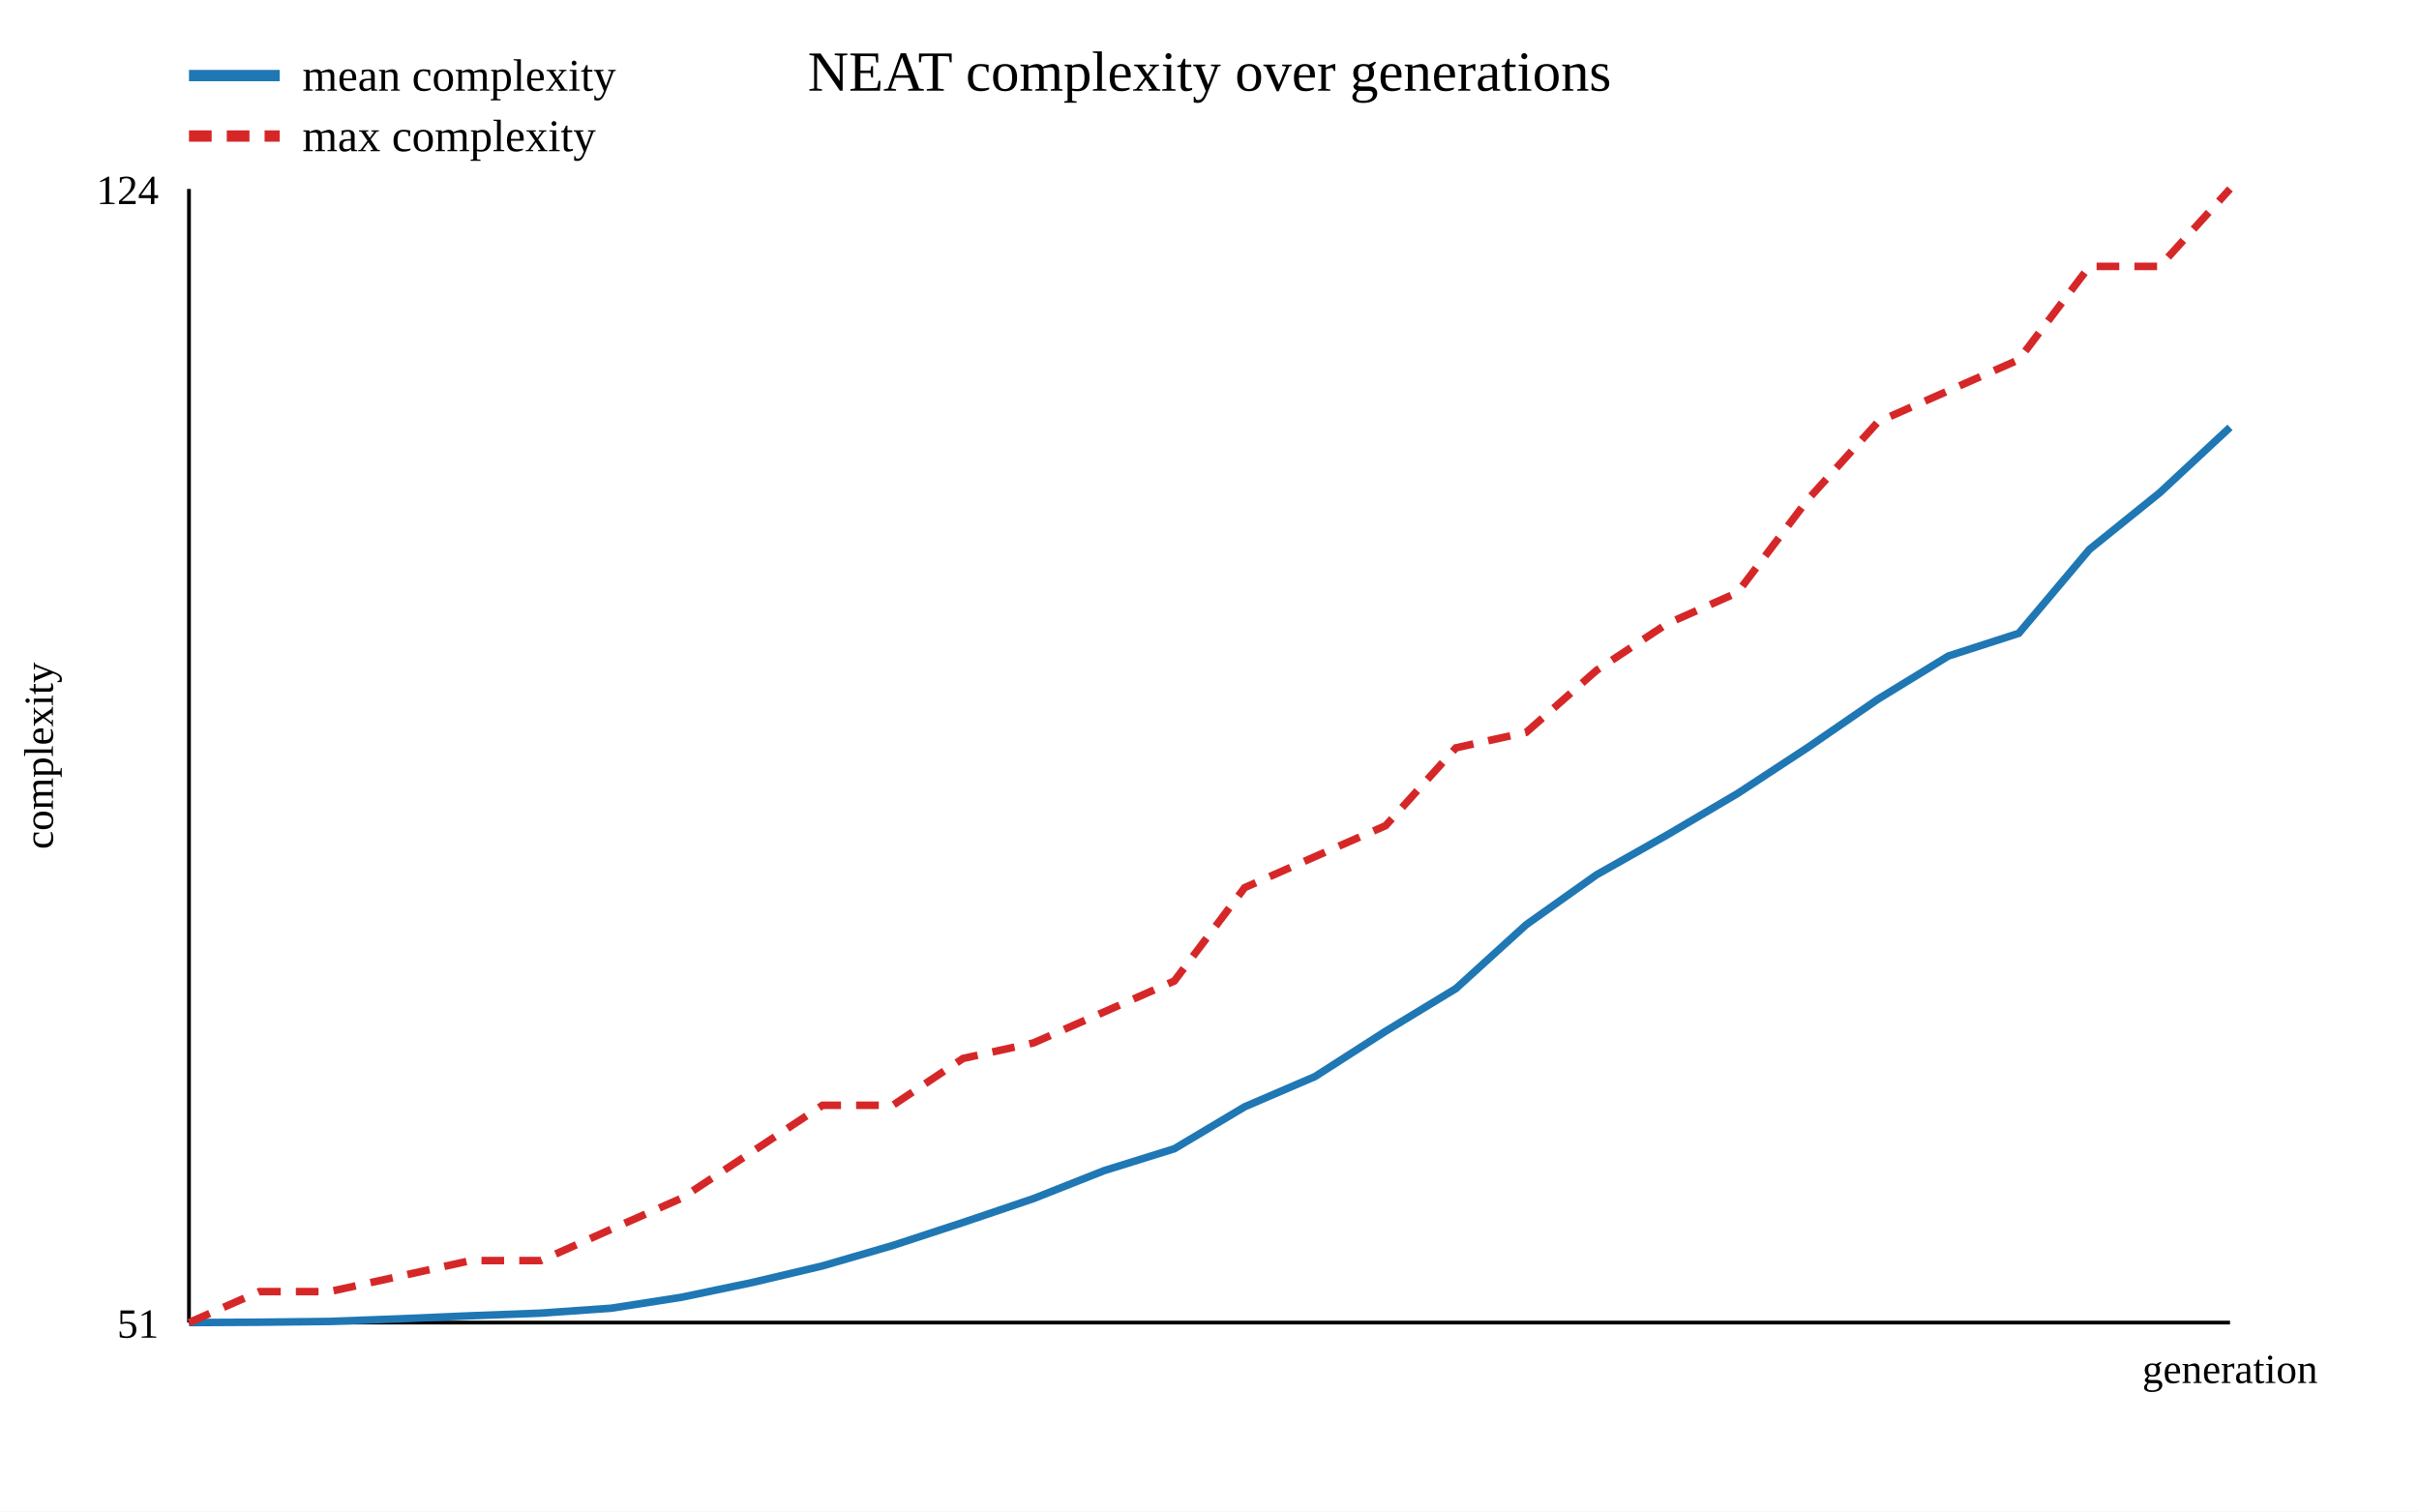
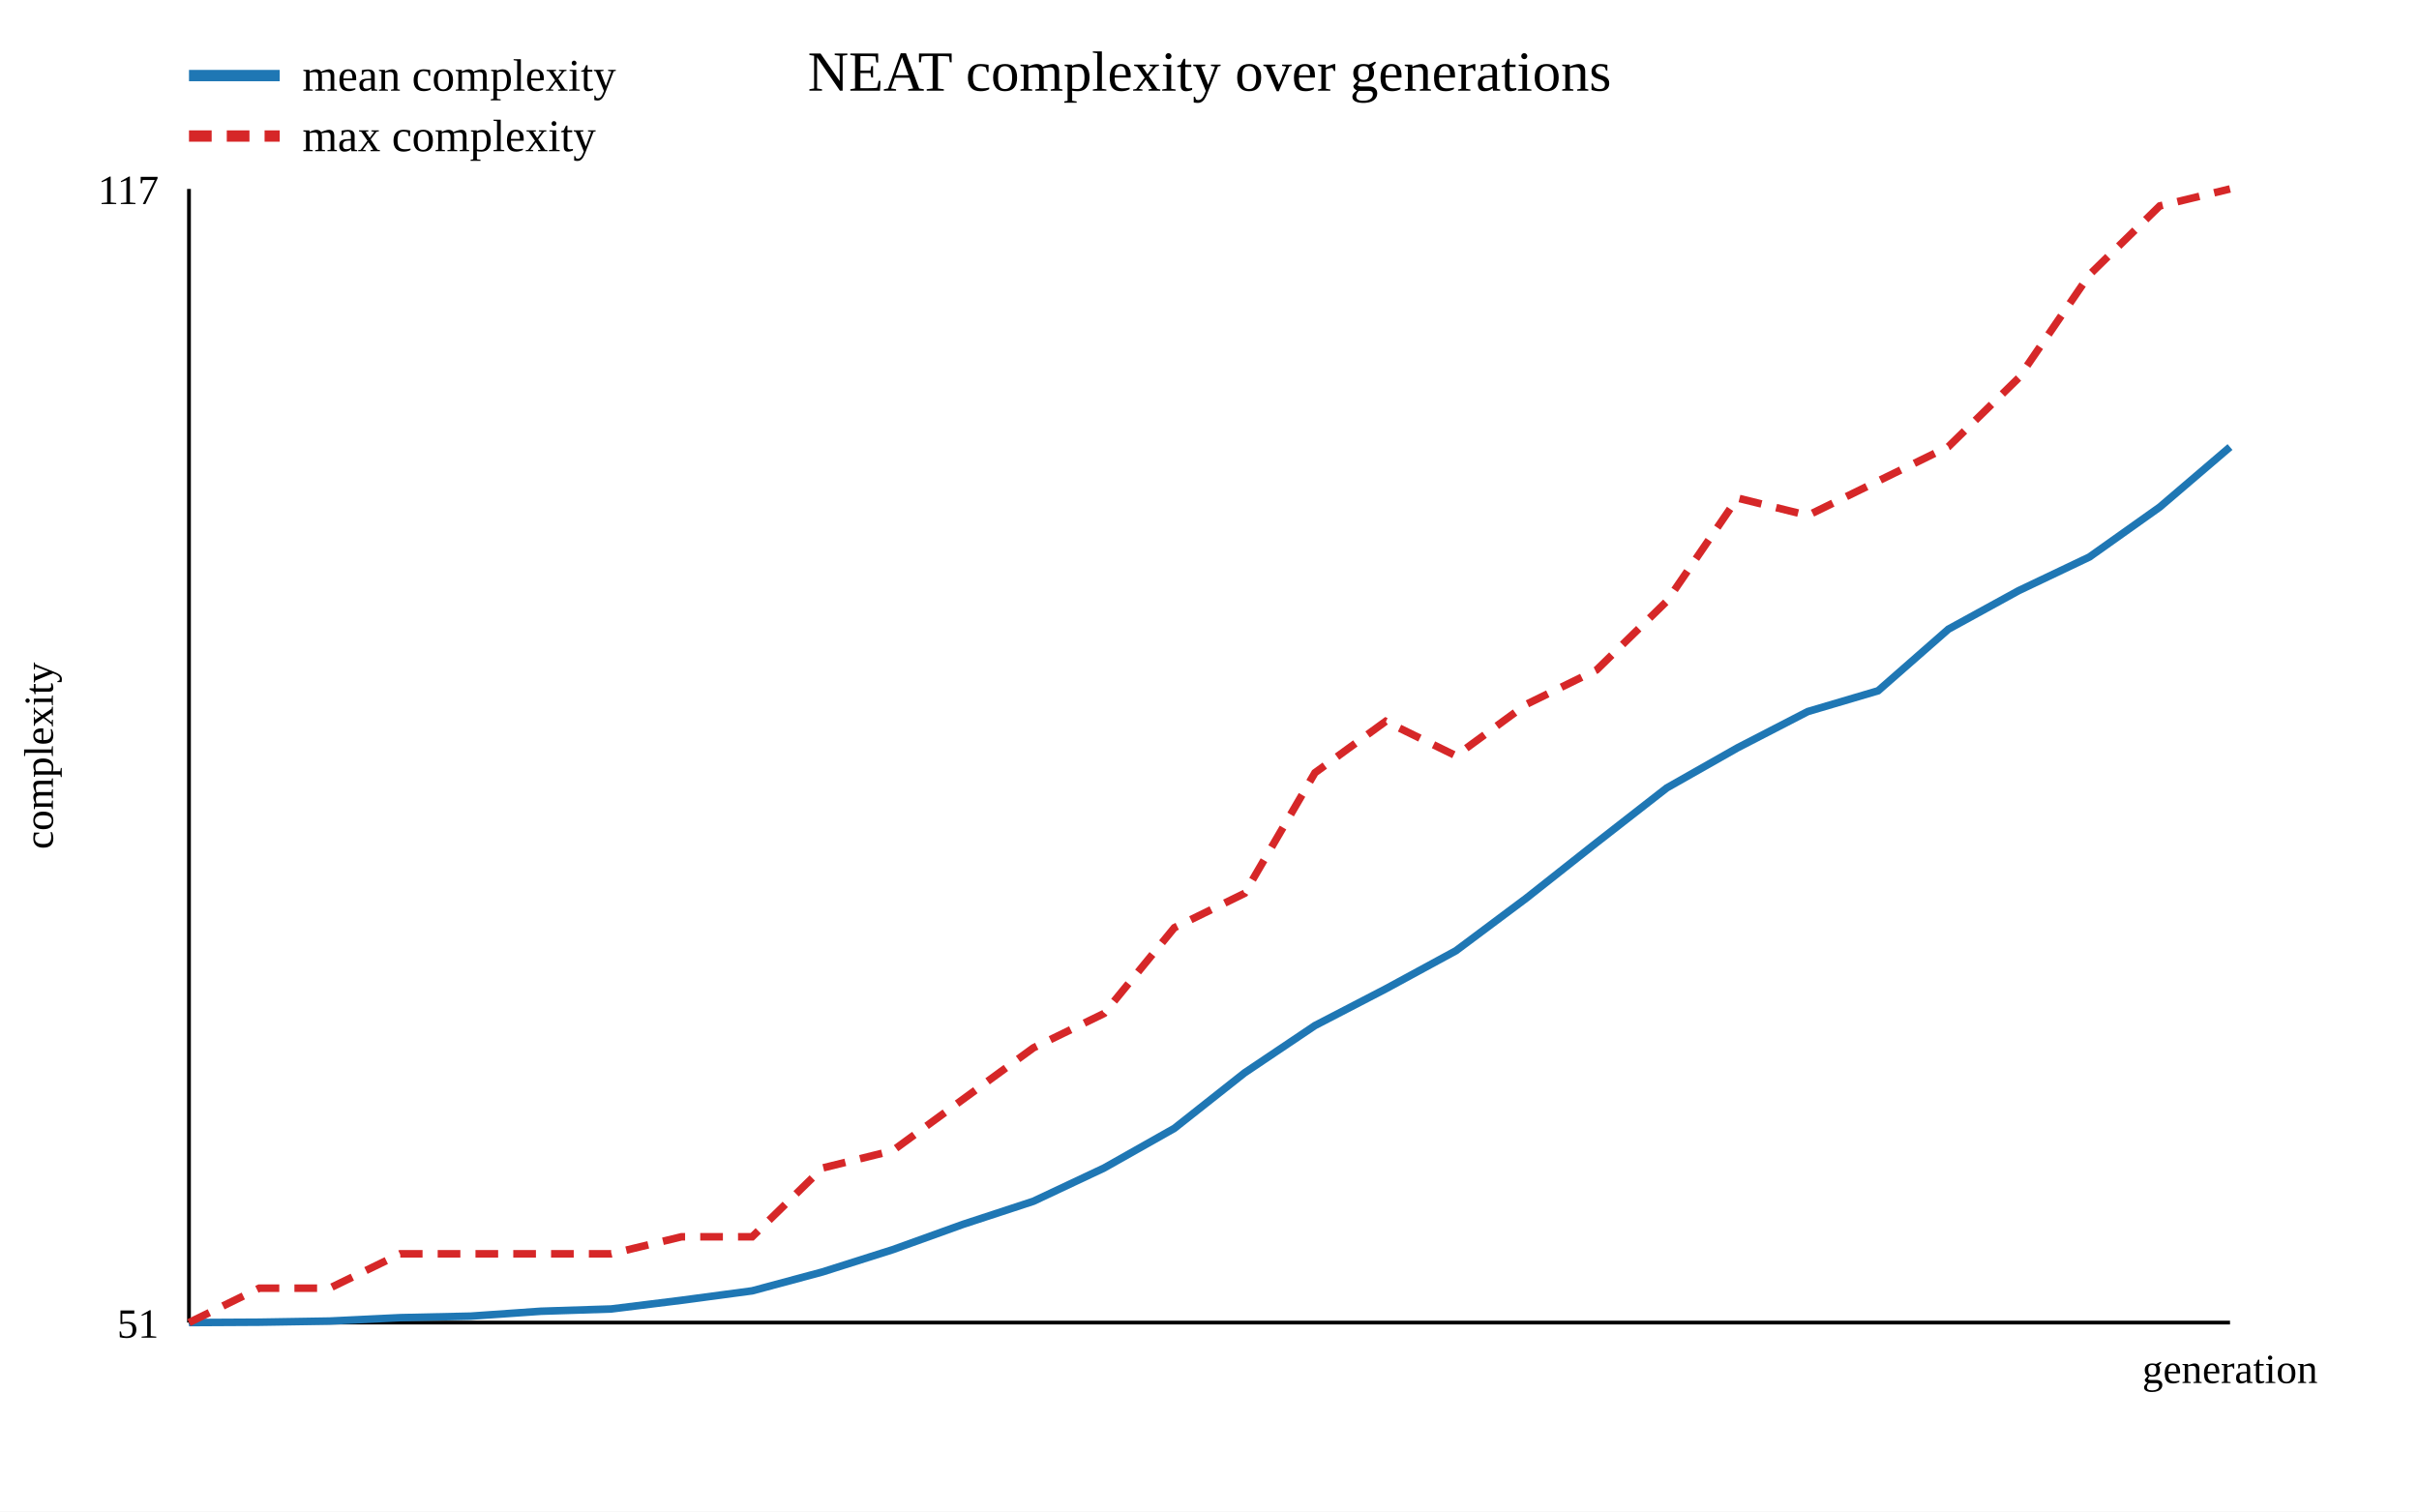
<svg xmlns="http://www.w3.org/2000/svg" width="640" height="400">
  <rect width="640" height="400" fill="white" />
  <text x="320.0" y="24" font-size="15" text-anchor="middle">NEAT complexity over generations</text>
  <line x1="50" y1="350" x2="590" y2="350" stroke="black" />
  <line x1="50" y1="50" x2="50" y2="350" stroke="black" />
  <text x="42" y="354.0" font-size="11" text-anchor="end">51</text>
-   <text x="42" y="54.0" font-size="11" text-anchor="end">124</text>
+   <text x="42" y="54.0" font-size="11" text-anchor="end">117</text>
  <text x="590" y="366" font-size="11" text-anchor="middle">generation</text>
  <text x="14" y="200.0" font-size="11" text-anchor="middle" transform="rotate(-90 14 200.0)">complexity</text>
-   <polyline points="50.0,350.0 68.6,349.9 87.2,349.7 105.9,349.0 124.5,348.2 143.1,347.5 161.7,346.2 180.3,343.3 199.0,339.4 217.6,335.0 236.2,329.6 254.8,323.5 273.4,317.2 292.1,309.8 310.7,304.0 329.3,292.9 347.9,284.9 366.6,272.9 385.2,261.6 403.8,244.7 422.4,231.5 441.0,221.0 459.7,210.0 478.3,197.8 496.9,185.0 515.5,173.6 534.1,167.6 552.8,145.4 571.4,130.4 590.0,113.1" fill="none" stroke="#1f77b4" stroke-width="2" />
-   <polyline points="50.0,350.0 68.6,341.8 87.2,341.8 105.9,337.7 124.5,333.6 143.1,333.6 161.7,325.3 180.3,317.1 199.0,304.8 217.6,292.5 236.2,292.5 254.8,280.1 273.4,276.0 292.1,267.8 310.7,259.6 329.3,234.9 347.9,226.7 366.6,218.5 385.2,197.9 403.8,193.8 422.4,177.4 441.0,165.1 459.7,156.8 478.3,132.2 496.9,111.6 515.5,103.4 534.1,95.2 552.8,70.5 571.4,70.5 590.0,50.0" fill="none" stroke="#d62728" stroke-dasharray="6 4" stroke-width="2" />
+   <polyline points="50.0,350.0 68.6,349.9 87.2,349.6 105.9,348.7 124.5,348.3 143.1,347.0 161.7,346.4 180.3,344.1 199.0,341.6 217.6,336.6 236.2,330.7 254.8,324.0 273.4,317.9 292.1,309.1 310.7,298.6 329.3,283.9 347.9,271.4 366.6,261.7 385.2,251.6 403.8,237.7 422.4,223.0 441.0,208.5 459.7,197.9 478.3,188.3 496.9,182.8 515.5,166.5 534.1,156.3 552.8,147.4 571.4,134.2 590.0,118.3" fill="none" stroke="#1f77b4" stroke-width="2" />
+   <polyline points="50.0,350.0 68.6,340.9 87.2,340.9 105.9,331.8 124.5,331.8 143.1,331.8 161.7,331.8 180.3,327.3 199.0,327.3 217.6,309.1 236.2,304.5 254.8,290.9 273.4,277.3 292.1,268.2 310.7,245.5 329.3,236.4 347.9,204.5 366.6,190.9 385.2,200.0 403.8,186.4 422.4,177.3 441.0,159.1 459.7,131.8 478.3,136.4 496.9,127.3 515.5,118.2 534.1,100.0 552.8,72.7 571.4,54.5 590.0,50.0" fill="none" stroke="#d62728" stroke-dasharray="6 4" stroke-width="2" />
  <line x1="50" y1="20" x2="74" y2="20" stroke="#1f77b4" stroke-width="3" />
  <text x="80" y="24" font-size="12">mean complexity</text>
  <line x1="50" y1="36" x2="74" y2="36" stroke="#d62728" stroke-dasharray="6 4" stroke-width="3" />
  <text x="80" y="40" font-size="12">max complexity</text>
</svg>
